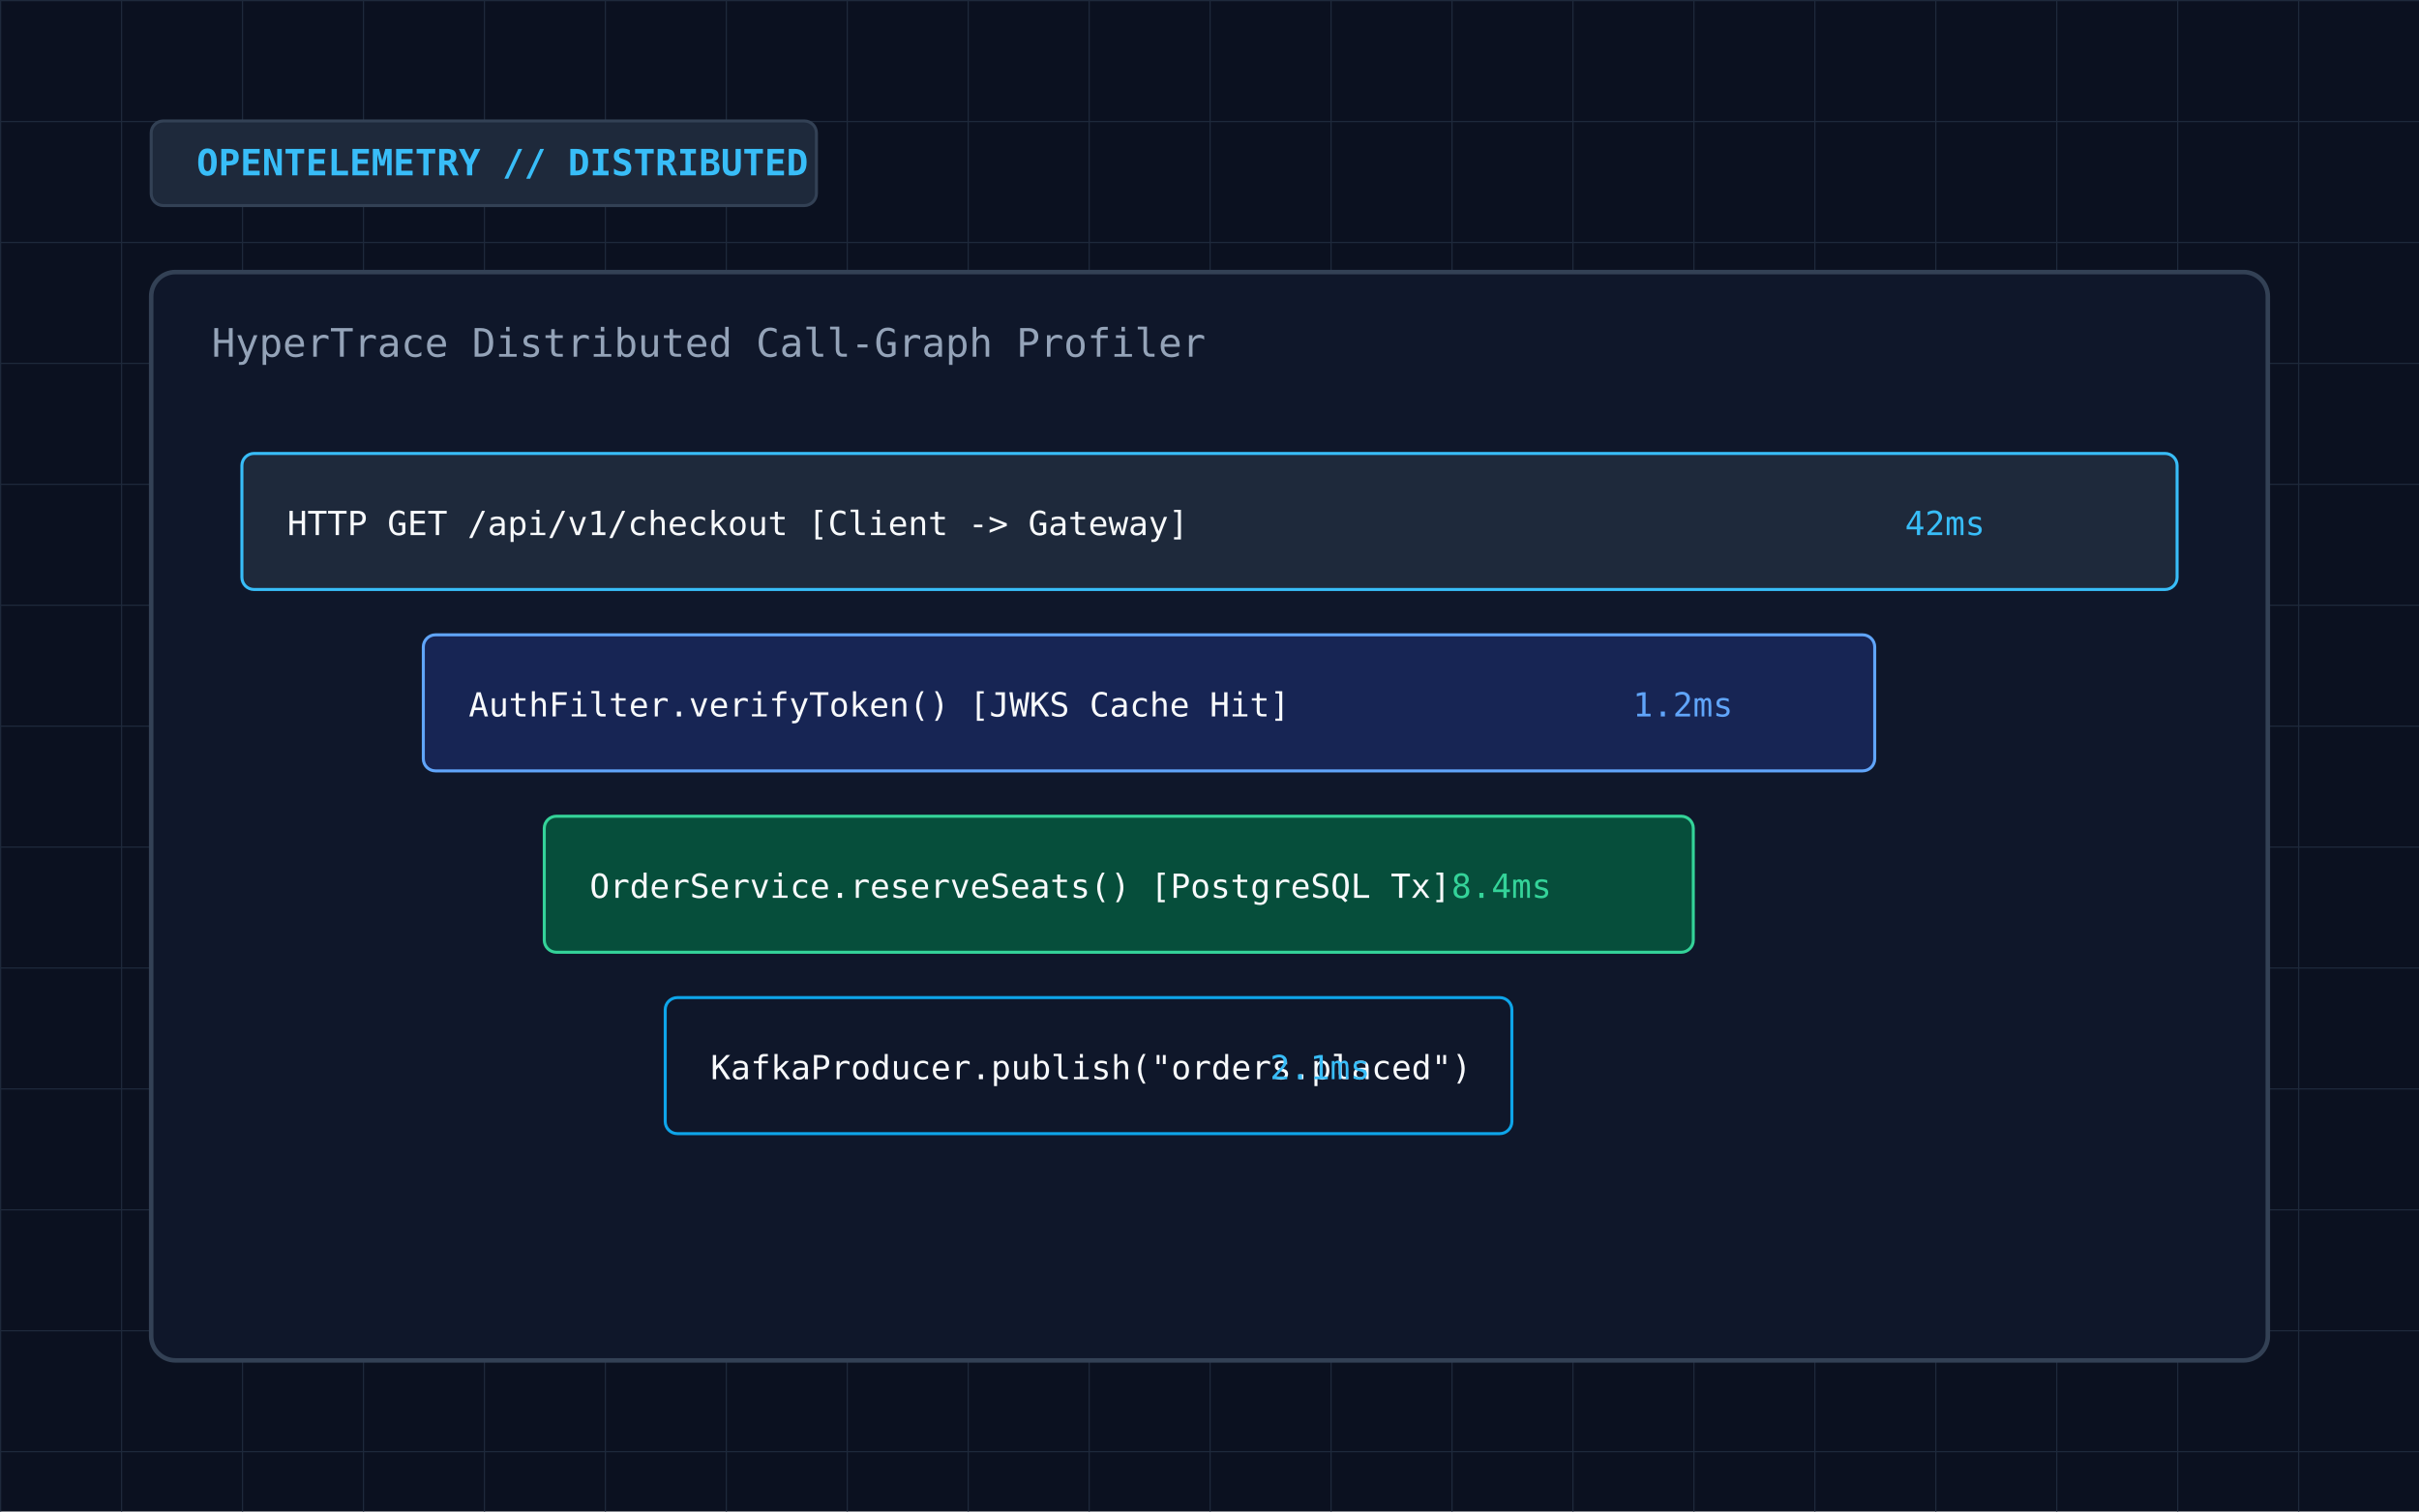
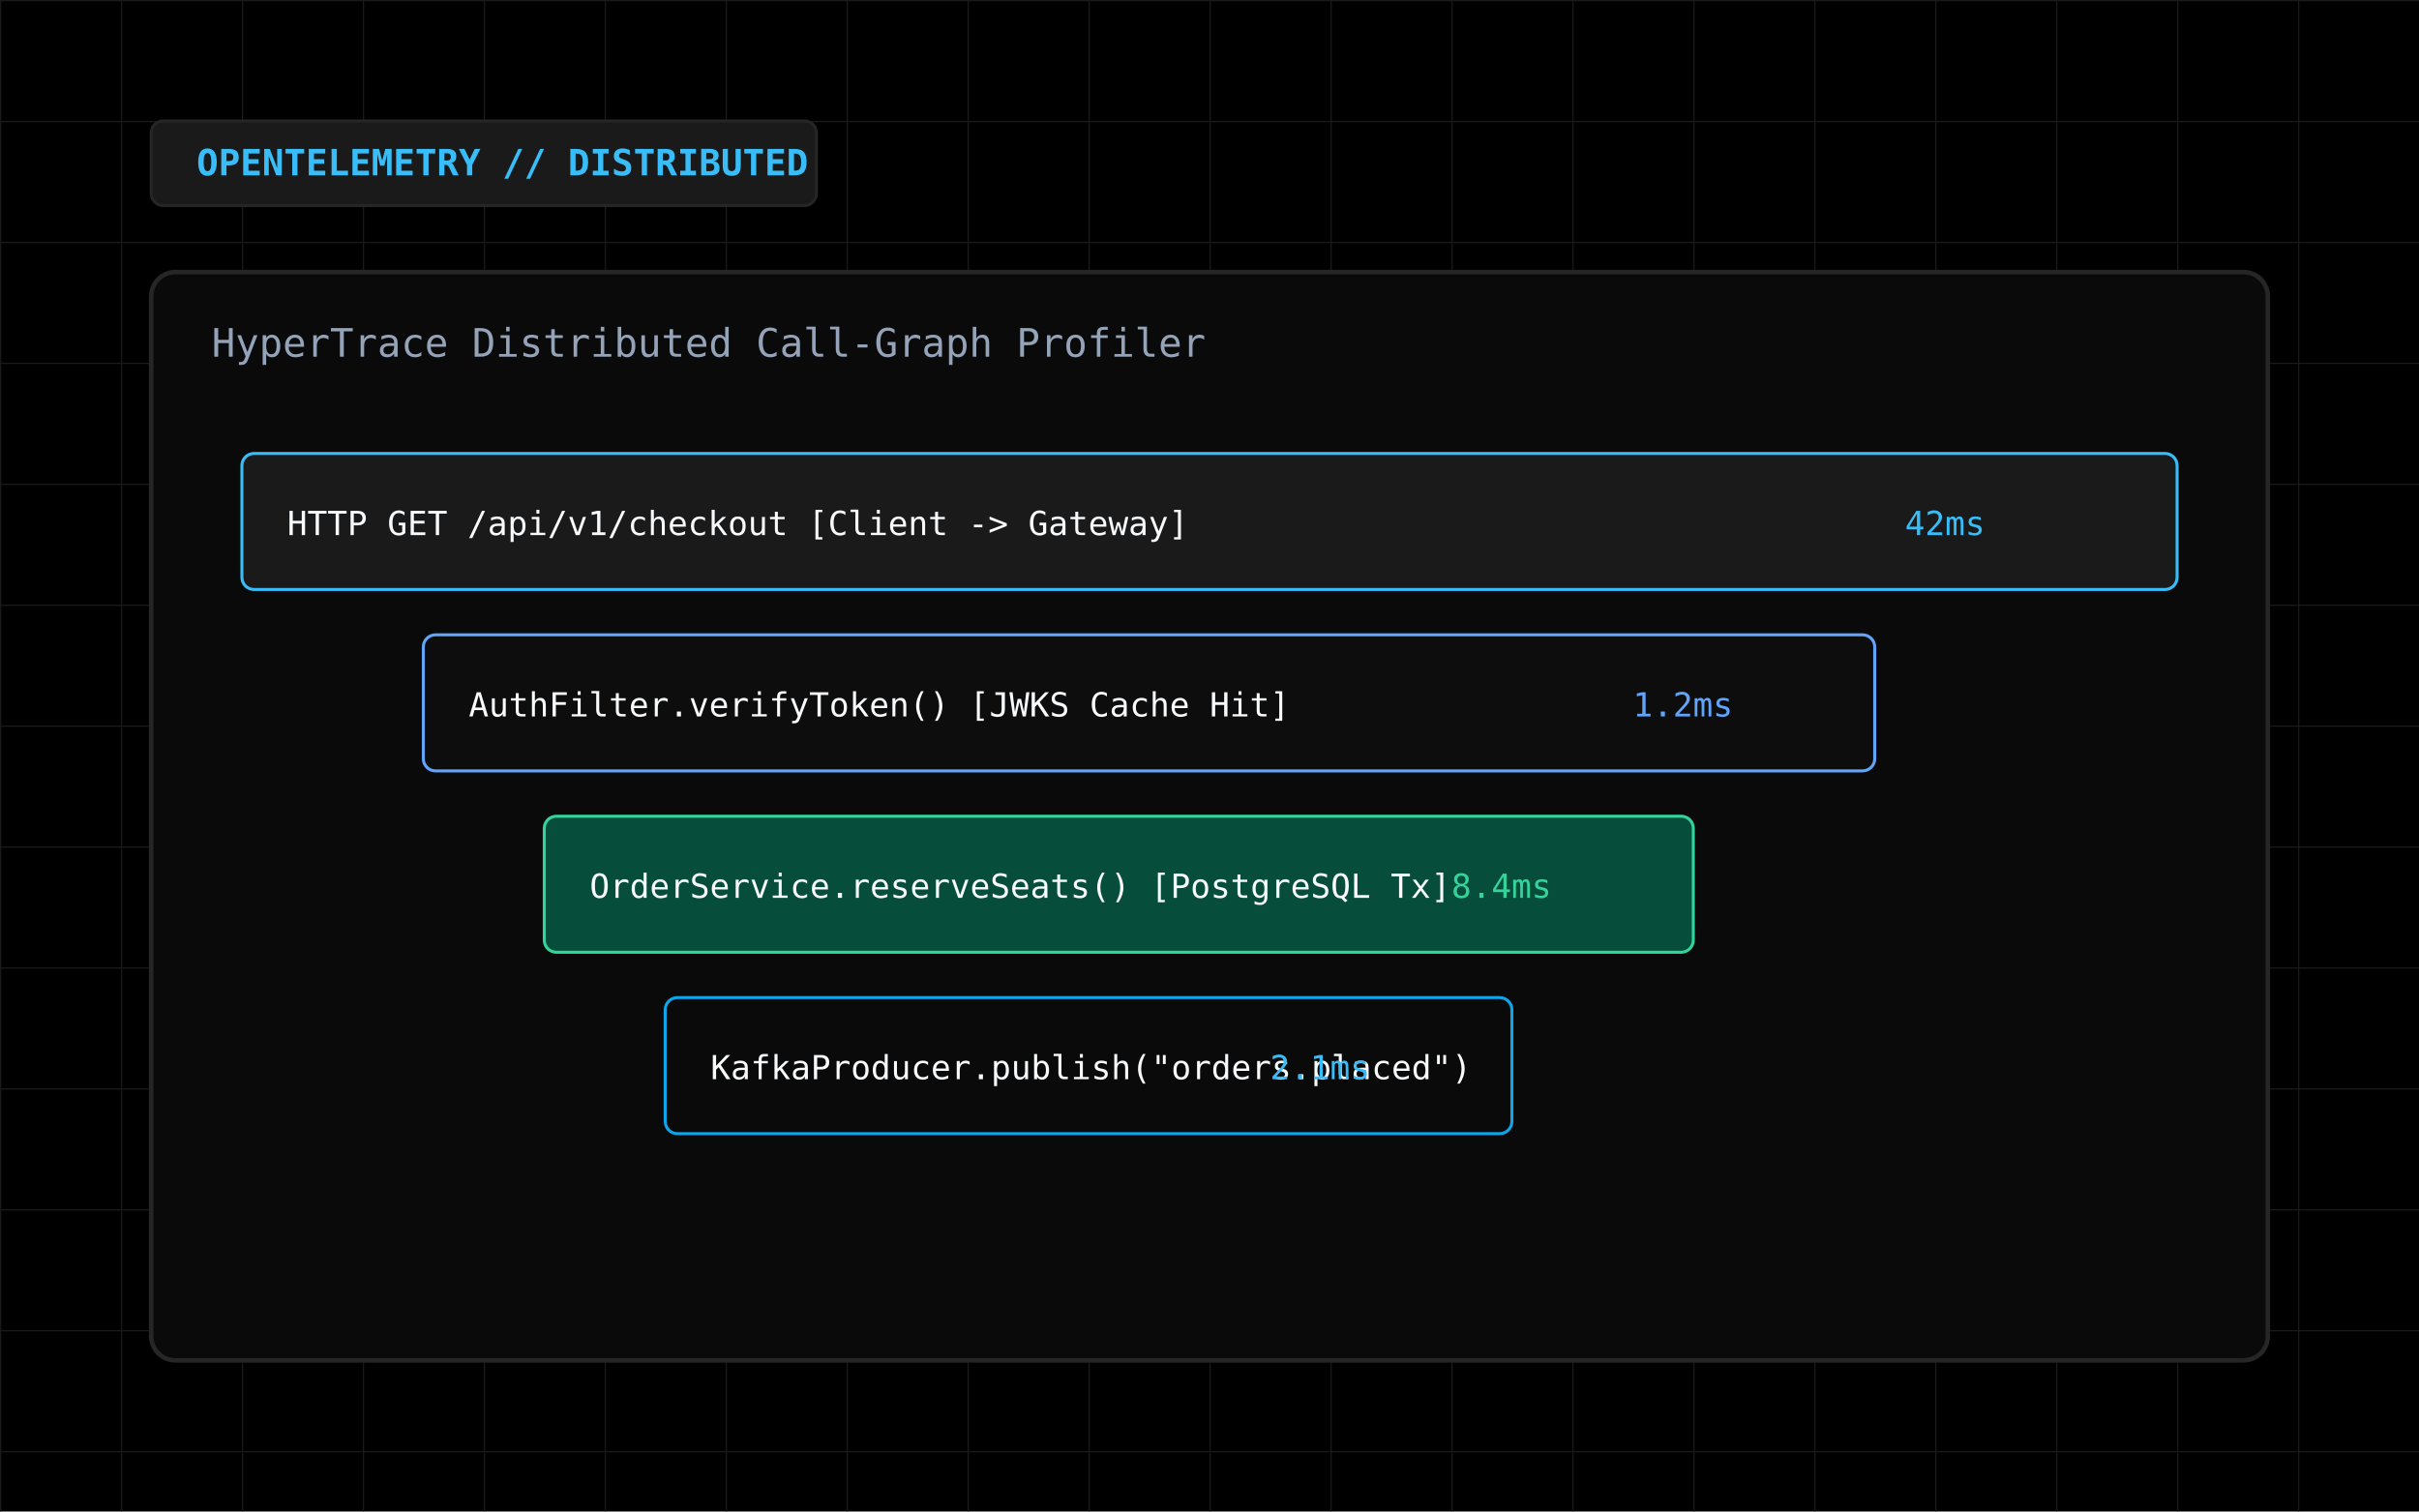
<svg xmlns="http://www.w3.org/2000/svg" viewBox="0 0 800 500" width="800" height="500">
-   <rect width="800" height="500" fill="#0b1120" />
+   <rect width="800" height="500" fill="#000000" />
  <defs>
    <pattern id="grid" width="40" height="40" patternUnits="userSpaceOnUse">
-       <path d="M 40 0 L 0 0 0 40" fill="none" stroke="#1e293b" stroke-width="0.8" />
+       <path d="M 40 0 L 0 0 0 40" fill="none" stroke="#1a1a1a" stroke-width="0.8" />
    </pattern>
  </defs>
  <rect width="800" height="500" fill="url(#grid)" />
-   <rect x="50" y="40" width="220" height="28" rx="4" fill="#1e293b" stroke="#334155" stroke-width="1" />
+   <rect x="50" y="40" width="220" height="28" rx="4" fill="#1a1a1a" stroke="#262626" stroke-width="1" />
  <text x="65" y="58" font-family="monospace" font-size="12" fill="#38bdf8" font-weight="bold">OPENTELEMETRY // DISTRIBUTED</text>
-   <rect x="50" y="90" width="700" height="360" rx="8" fill="#0f172a" stroke="#334155" stroke-width="1.5" />
+   <rect x="50" y="90" width="700" height="360" rx="8" fill="#0a0a0a" stroke="#262626" stroke-width="1.5" />
  <text x="70" y="118" font-family="monospace" font-size="13" fill="#94a3b8">HyperTrace Distributed Call-Graph Profiler</text>
-   <rect x="80" y="150" width="640" height="45" rx="4" fill="#1e293b" stroke="#38bdf8" stroke-width="1" />
+   <rect x="80" y="150" width="640" height="45" rx="4" fill="#1a1a1a" stroke="#38bdf8" stroke-width="1" />
  <text x="95" y="177" font-family="monospace" font-size="11" fill="#f8fafc">HTTP GET /api/v1/checkout [Client -&gt; Gateway]</text>
  <text x="630" y="177" font-family="monospace" font-size="11" fill="#38bdf8">42ms</text>
-   <rect x="140" y="210" width="480" height="45" rx="4" fill="#172554" stroke="#60a5fa" stroke-width="1" />
+   <rect x="140" y="210" width="480" height="45" rx="4" fill="#0d0d0d" stroke="#60a5fa" stroke-width="1" />
  <text x="155" y="237" font-family="monospace" font-size="11" fill="#f8fafc">AuthFilter.verifyToken() [JWKS Cache Hit]</text>
  <text x="540" y="237" font-family="monospace" font-size="11" fill="#60a5fa">1.2ms</text>
  <rect x="180" y="270" width="380" height="45" rx="4" fill="#064e3b" stroke="#34d399" stroke-width="1" />
  <text x="195" y="297" font-family="monospace" font-size="11" fill="#f8fafc">OrderService.reserveSeats() [PostgreSQL Tx]</text>
  <text x="480" y="297" font-family="monospace" font-size="11" fill="#34d399">8.4ms</text>
-   <rect x="220" y="330" width="280" height="45" rx="4" fill="#0f172a" stroke="#0ea5e9" stroke-width="1" />
+   <rect x="220" y="330" width="280" height="45" rx="4" fill="#0a0a0a" stroke="#0ea5e9" stroke-width="1" />
  <text x="235" y="357" font-family="monospace" font-size="11" fill="#f8fafc">KafkaProducer.publish("orders.placed")</text>
  <text x="420" y="357" font-family="monospace" font-size="11" fill="#38bdf8">2.1ms</text>
</svg>
